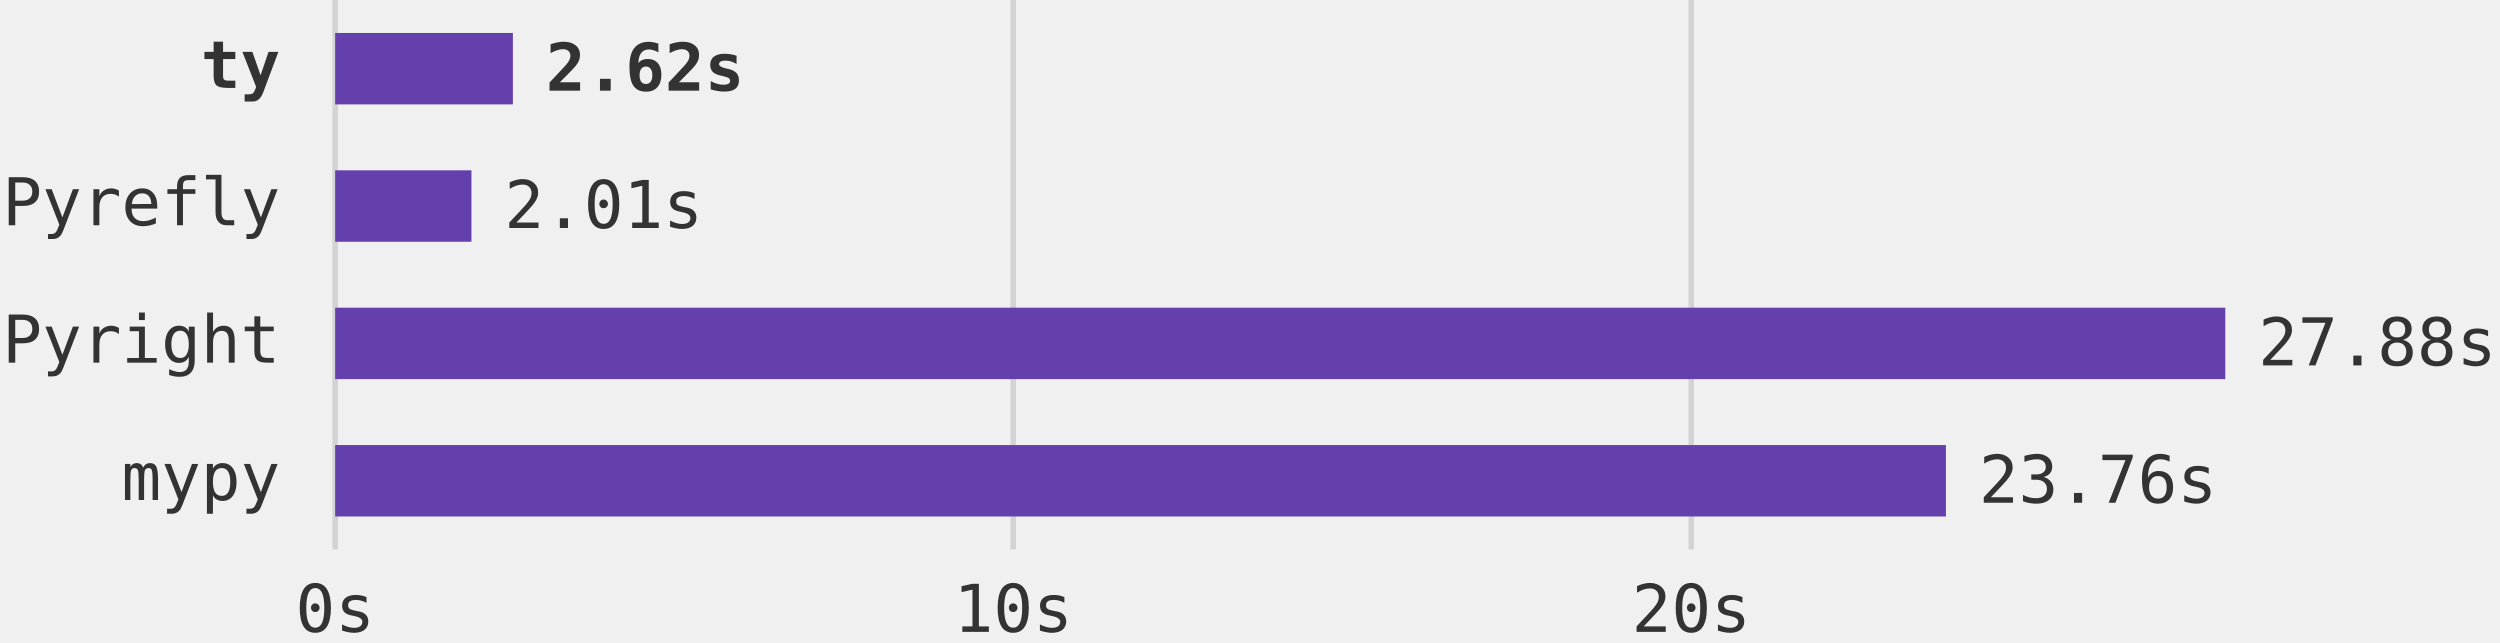
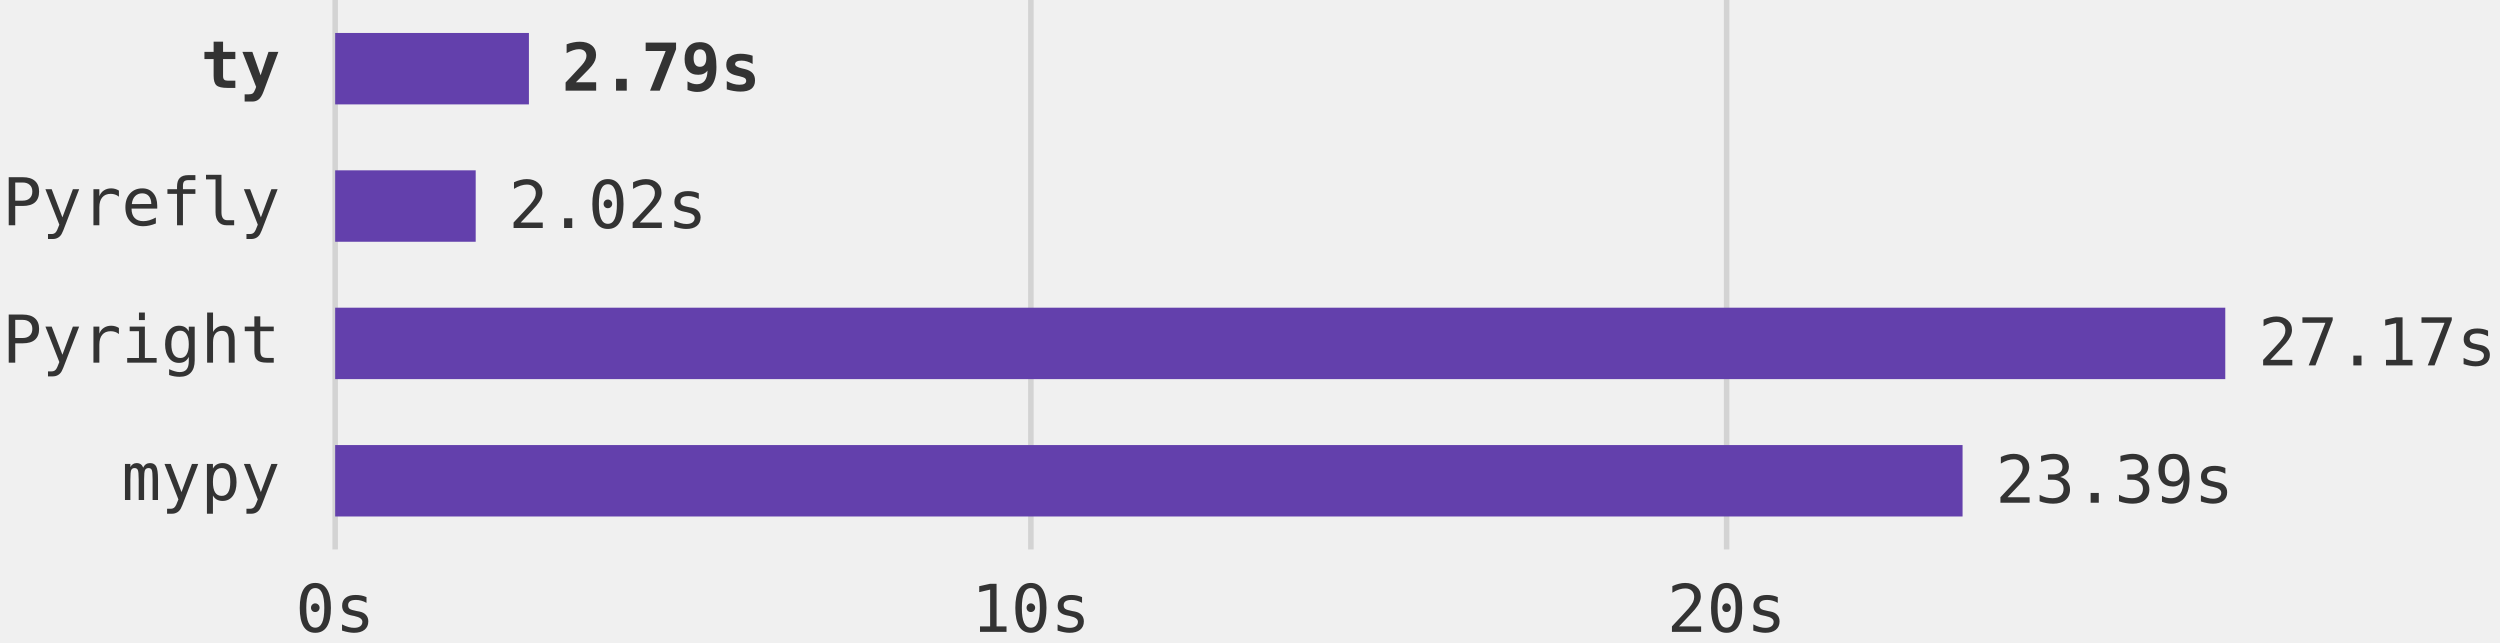
<svg xmlns="http://www.w3.org/2000/svg" viewBox="0 0 455 117" role="img" aria-labelledby="title description">
  <style>
    .benchmarkBar {
      fill: #6340AC;
    }
    .benchmarkLabel {
      fill: #333333;
    }
    .benchmarkGrid {
      stroke: rgba(127, 127, 127, 0.25);
    }

    @media (prefers-color-scheme: dark) {
      .benchmarkLabel {
        fill: #FFFFFF;
      }
    }
  </style>
  <g transform="translate(61, 0)" font-family="Roboto Mono, monospace" font-size="12">
    <g class="benchmarkGrid" aria-hidden="true">
      <line x1="0.000" y1="0" x2="0.000" y2="100" />
-       <line x1="123.404" y1="0" x2="123.404" y2="100" />
-       <line x1="246.807" y1="0" x2="246.807" y2="100" />
+       <line x1="126.620" y1="0" x2="126.620" y2="100" />
+       <line x1="253.239" y1="0" x2="253.239" y2="100" />
    </g>
    <g class="benchmarkLabel" aria-hidden="true" text-anchor="middle">
      <text x="0.000" y="115">0s</text>
-       <text x="123.404" y="115">10s</text>
-       <text x="246.807" y="115">20s</text>
+       <text x="126.620" y="115">10s</text>
+       <text x="253.239" y="115">20s</text>
    </g>
    <g class="benchmarkLabel" text-anchor="end">
      <text x="-10" y="16" font-weight="bold">ty</text>
      <text x="-10" y="41">Pyrefly</text>
      <text x="-10" y="66">Pyright</text>
      <text x="-10" y="91">mypy</text>
    </g>
    <g class="benchmarkBar">
-       <rect x="0" y="6" width="32.344" height="13" aria-label="ty: 2.621 seconds" />
-       <rect x="0" y="31" width="24.804" height="13" aria-label="Pyrefly: 2.010 seconds" />
-       <rect x="0" y="56" width="344.000" height="13" aria-label="Pyright: 27.876 seconds" />
-       <rect x="0" y="81" width="293.158" height="13" aria-label="mypy: 23.756 seconds" />
+       <rect x="0" y="6" width="35.264" height="13" aria-label="ty: 2.785 seconds" />
+       <rect x="0" y="31" width="25.577" height="13" aria-label="Pyrefly: 2.020 seconds" />
+       <rect x="0" y="56" width="344.000" height="13" aria-label="Pyright: 27.168 seconds" />
+       <rect x="0" y="81" width="296.188" height="13" aria-label="mypy: 23.392 seconds" />
    </g>
    <g class="benchmarkLabel">
-       <text x="38.344" y="16.5" font-weight="bold">2.62s</text>
-       <text x="30.804" y="41.5">2.01s</text>
-       <text x="350.000" y="66.5">27.88s</text>
-       <text x="299.158" y="91.5">23.76s</text>
+       <text x="41.264" y="16.5" font-weight="bold">2.79s</text>
+       <text x="31.577" y="41.5">2.02s</text>
+       <text x="350.000" y="66.5">27.17s</text>
+       <text x="302.188" y="91.5">23.39s</text>
    </g>
  </g>
</svg>
